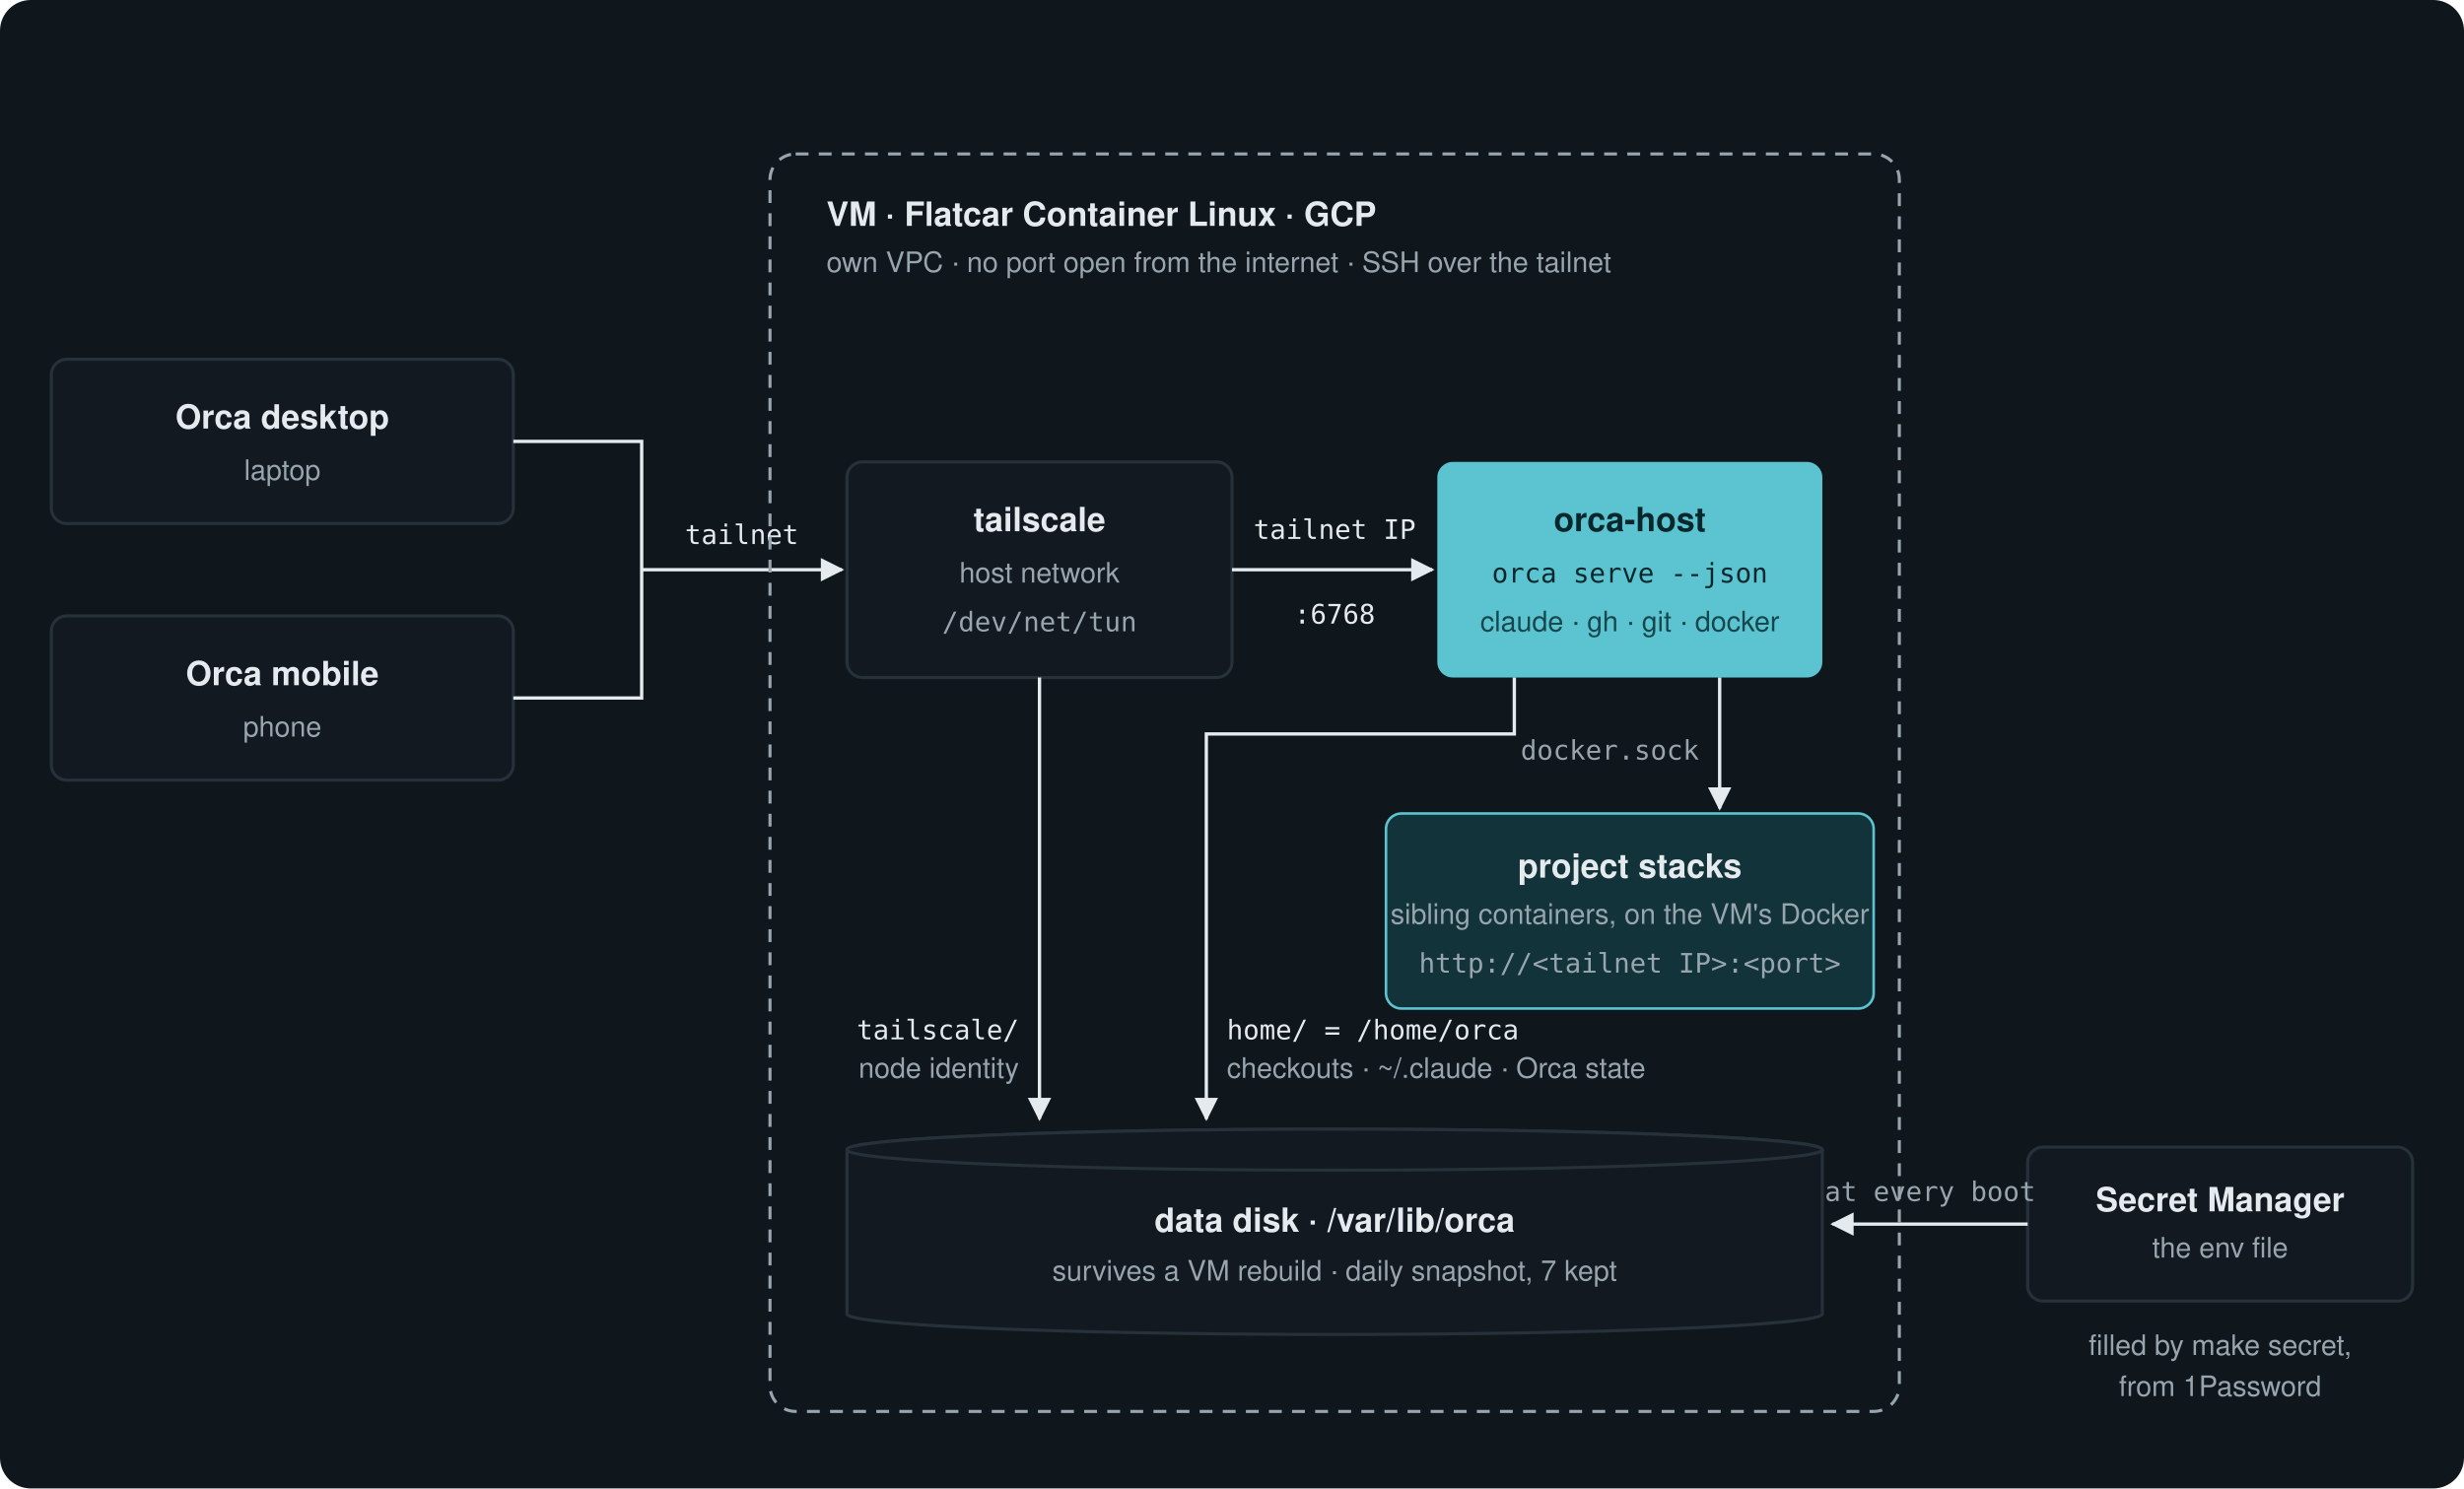
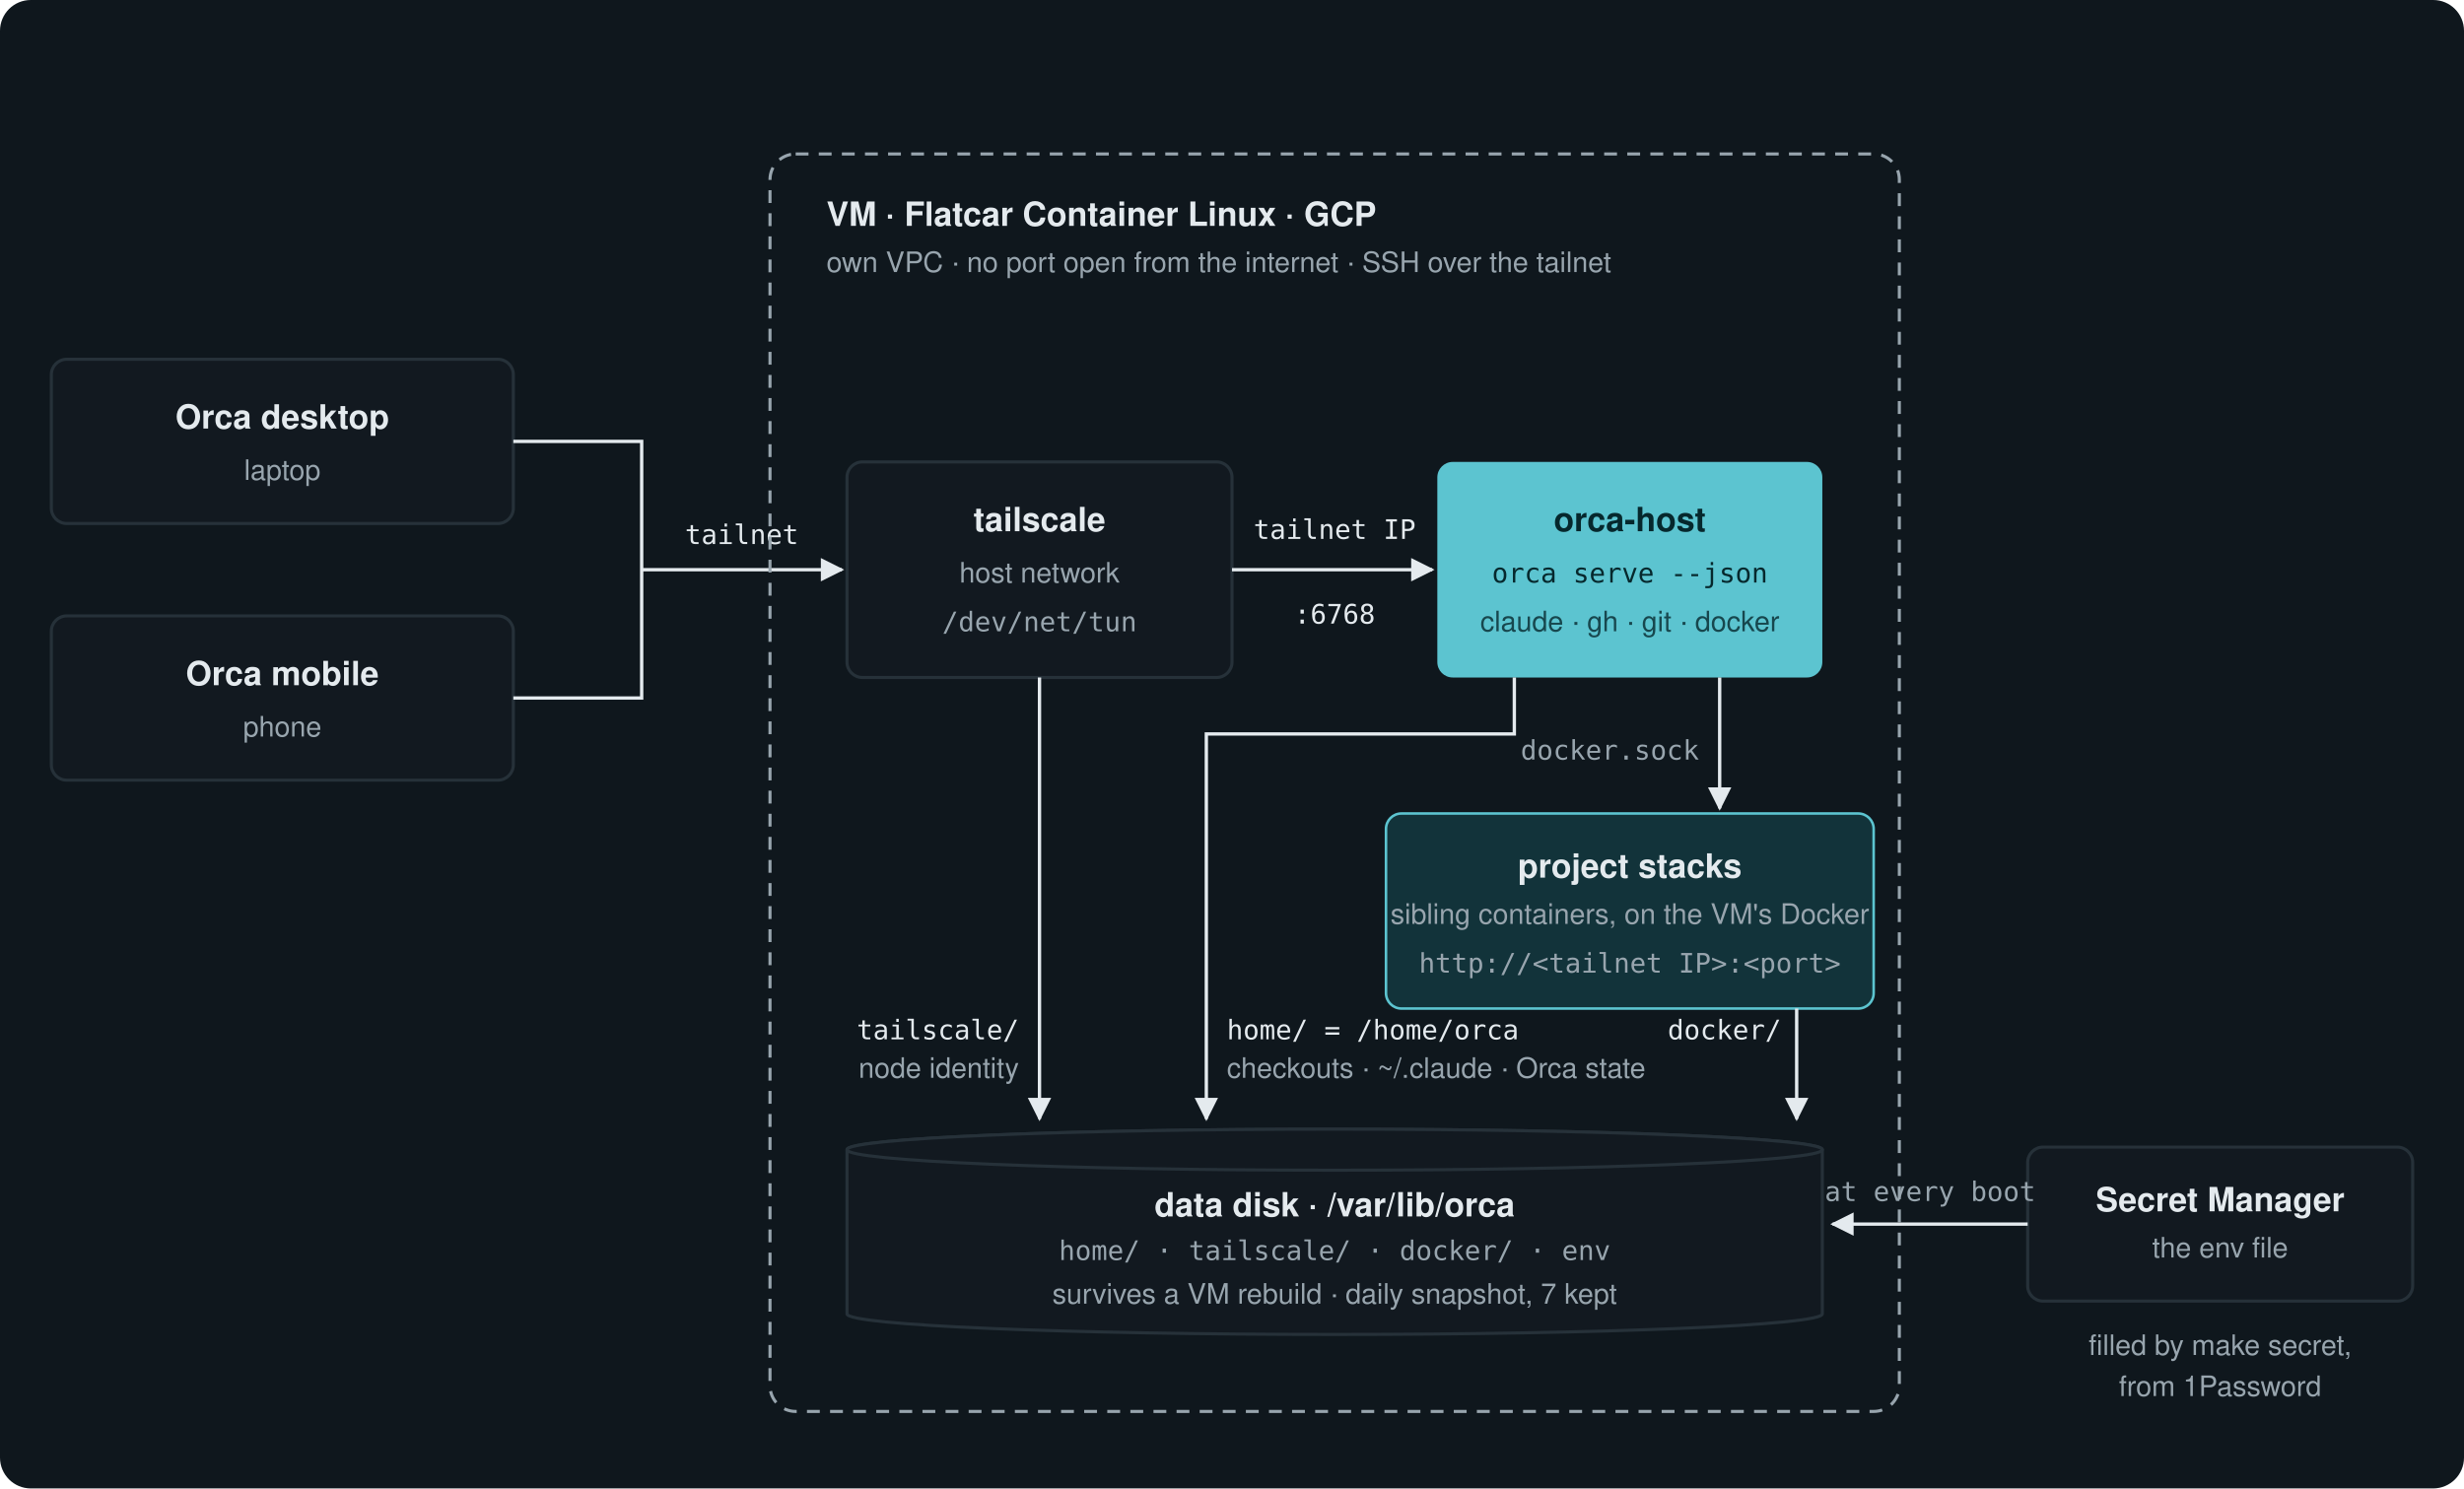
- <svg xmlns="http://www.w3.org/2000/svg" viewBox="0 0 960 580" width="960" height="580" font-family="-apple-system, 'Segoe UI', Helvetica, Arial, sans-serif" font-size="12" role="img" aria-label="Architecture of an orca-host: the Orca clients reach the VM over the tailnet; in the VM, a tailscale container carries the address and an orca-host container runs orca serve; project stacks are sibling containers on the VM's Docker; a data disk holds the home, the Tailscale identity and the env file, fetched from Secret Manager at every boot.">
+ <svg xmlns="http://www.w3.org/2000/svg" viewBox="0 0 960 580" width="960" height="580" font-family="-apple-system, 'Segoe UI', Helvetica, Arial, sans-serif" font-size="12" role="img" aria-label="Architecture of an orca-host: the Orca clients reach the VM over the tailnet; in the VM, a tailscale container carries the address and an orca-host container runs orca serve; project stacks are sibling containers on the VM's Docker; a data disk holds the home, the Tailscale identity, Docker's images and volumes, and the env file, fetched from Secret Manager at every boot.">
  <defs>
    <marker id="ar" viewBox="0 0 10 10" refX="9" refY="5" markerWidth="7" markerHeight="7" orient="auto-start-reverse">
      <path d="M0 0L10 5L0 10z" fill="#E4EAEE" />
    </marker>
  </defs>
  <rect x="0" y="0" width="960" height="580" rx="12" fill="#0F171D" />
  <rect x="20" y="140" width="180" height="64" rx="6" fill="#121920" stroke="#263139" stroke-width="1.2" />
  <text x="110" y="167" text-anchor="middle" fill="#E4EAEE" font-size="13" font-weight="600">Orca desktop</text>
  <text x="110" y="187" text-anchor="middle" fill="#98A5AE" font-size="11">laptop</text>
  <rect x="20" y="240" width="180" height="64" rx="6" fill="#121920" stroke="#263139" stroke-width="1.2" />
  <text x="110" y="267" text-anchor="middle" fill="#E4EAEE" font-size="13" font-weight="600">Orca mobile</text>
  <text x="110" y="287" text-anchor="middle" fill="#98A5AE" font-size="11">phone</text>
  <path d="M200 172H250V272H200" fill="none" stroke="#E4EAEE" stroke-width="1.3" />
  <path d="M250 222H328" fill="none" stroke="#E4EAEE" stroke-width="1.3" marker-end="url(#ar)" />
  <text x="289" y="212" text-anchor="middle" fill="#E4EAEE" font-family="ui-monospace, SFMono-Regular, Menlo, Consolas, monospace" font-size="10.5">tailnet</text>
  <rect x="300" y="60" width="440" height="490" rx="10" fill="none" stroke="#98A5AE" stroke-width="1.2" stroke-dasharray="5 4" />
  <text x="322" y="88" fill="#E4EAEE" font-size="13" font-weight="600">VM · Flatcar Container Linux · GCP</text>
  <text x="322" y="106" fill="#98A5AE" font-size="11">own VPC · no port open from the internet · SSH over the tailnet</text>
  <rect x="330" y="180" width="150" height="84" rx="6" fill="#121920" stroke="#263139" stroke-width="1.2" />
  <text x="405" y="207" text-anchor="middle" fill="#E4EAEE" font-size="13" font-weight="600">tailscale</text>
  <text x="405" y="227" text-anchor="middle" fill="#98A5AE" font-size="11">host network</text>
  <text x="405" y="246" text-anchor="middle" fill="#98A5AE" font-family="ui-monospace, SFMono-Regular, Menlo, Consolas, monospace" font-size="10.5">/dev/net/tun</text>
  <rect x="560" y="180" width="150" height="84" rx="6" fill="#5CC4D0" />
  <text x="635" y="207" text-anchor="middle" fill="#06282D" font-size="13" font-weight="600">orca-host</text>
  <text x="635" y="227" text-anchor="middle" fill="#06282D" font-family="ui-monospace, SFMono-Regular, Menlo, Consolas, monospace" font-size="10.5">orca serve --json</text>
  <text x="635" y="246" text-anchor="middle" fill="#06282D" font-size="11" opacity="0.8">claude · gh · git · docker</text>
  <path d="M480 222H558" fill="none" stroke="#E4EAEE" stroke-width="1.3" marker-end="url(#ar)" />
  <text x="520" y="210" text-anchor="middle" fill="#E4EAEE" font-family="ui-monospace, SFMono-Regular, Menlo, Consolas, monospace" font-size="10.5">tailnet IP</text>
  <text x="520" y="243" text-anchor="middle" fill="#E4EAEE" font-family="ui-monospace, SFMono-Regular, Menlo, Consolas, monospace" font-size="10.5">:6768</text>
  <path d="M670 264V315" fill="none" stroke="#E4EAEE" stroke-width="1.3" marker-end="url(#ar)" />
  <text x="662" y="296" text-anchor="end" fill="#98A5AE" font-family="ui-monospace, SFMono-Regular, Menlo, Consolas, monospace" font-size="10.5">docker.sock</text>
  <rect x="540" y="317" width="190" height="76" rx="6" fill="#12333A" stroke="#5CC4D0" stroke-width="1" />
  <text x="635" y="342" text-anchor="middle" fill="#E4EAEE" font-size="13" font-weight="600">project stacks</text>
  <text x="635" y="360" text-anchor="middle" fill="#98A5AE" font-size="11">sibling containers, on the VM's Docker</text>
  <text x="635" y="379" text-anchor="middle" fill="#98A5AE" font-family="ui-monospace, SFMono-Regular, Menlo, Consolas, monospace" font-size="10.5">http://&lt;tailnet IP&gt;:&lt;port&gt;</text>
  <path d="M405 264V436" fill="none" stroke="#E4EAEE" stroke-width="1.3" marker-end="url(#ar)" />
  <path d="M590 264V286H470V436" fill="none" stroke="#E4EAEE" stroke-width="1.3" marker-end="url(#ar)" />
+   <path d="M700 393V436" fill="none" stroke="#E4EAEE" stroke-width="1.3" marker-end="url(#ar)" />
+   <text x="694" y="405" text-anchor="end" fill="#E4EAEE" font-family="ui-monospace, SFMono-Regular, Menlo, Consolas, monospace" font-size="10.5">docker/</text>
  <text x="397" y="405" text-anchor="end" fill="#E4EAEE" font-family="ui-monospace, SFMono-Regular, Menlo, Consolas, monospace" font-size="10.5">tailscale/</text>
  <text x="397" y="420" text-anchor="end" fill="#98A5AE" font-size="11">node identity</text>
  <text x="478" y="405" fill="#E4EAEE" font-family="ui-monospace, SFMono-Regular, Menlo, Consolas, monospace" font-size="10.5">home/ = /home/orca</text>
  <text x="478" y="420" fill="#98A5AE" font-size="11">checkouts · ~/.claude · Orca state</text>
  <path d="M330 448a190 8 0 0 1 380 0v64a190 8 0 0 1 -380 0z" fill="#121920" stroke="#263139" stroke-width="1.2" />
  <ellipse cx="520" cy="448" rx="190" ry="8" fill="#121920" stroke="#263139" stroke-width="1.2" />
-   <text x="520" y="480" text-anchor="middle" fill="#E4EAEE" font-size="13" font-weight="600">data disk · /var/lib/orca</text>
-   <text x="520" y="499" text-anchor="middle" fill="#98A5AE" font-size="11">survives a VM rebuild · daily snapshot, 7 kept</text>
+   <text x="520" y="474" text-anchor="middle" fill="#E4EAEE" font-size="13" font-weight="600">data disk · /var/lib/orca</text>
+   <text x="520" y="491" text-anchor="middle" fill="#98A5AE" font-family="ui-monospace, SFMono-Regular, Menlo, Consolas, monospace" font-size="10.5">home/ · tailscale/ · docker/ · env</text>
+   <text x="520" y="508" text-anchor="middle" fill="#98A5AE" font-size="11">survives a VM rebuild · daily snapshot, 7 kept</text>
  <rect x="790" y="447" width="150" height="60" rx="6" fill="#121920" stroke="#263139" stroke-width="1.2" />
  <text x="865" y="472" text-anchor="middle" fill="#E4EAEE" font-size="13" font-weight="600">Secret Manager</text>
  <text x="865" y="490" text-anchor="middle" fill="#98A5AE" font-size="11">the env file</text>
  <path d="M790 477H714" fill="none" stroke="#E4EAEE" stroke-width="1.3" marker-end="url(#ar)" />
  <text x="752" y="468" text-anchor="middle" fill="#98A5AE" font-family="ui-monospace, SFMono-Regular, Menlo, Consolas, monospace" font-size="10.5">at every boot</text>
  <text x="865" y="528" text-anchor="middle" fill="#98A5AE" font-size="11">filled by make secret,</text>
  <text x="865" y="544" text-anchor="middle" fill="#98A5AE" font-size="11">from 1Password</text>
</svg>
